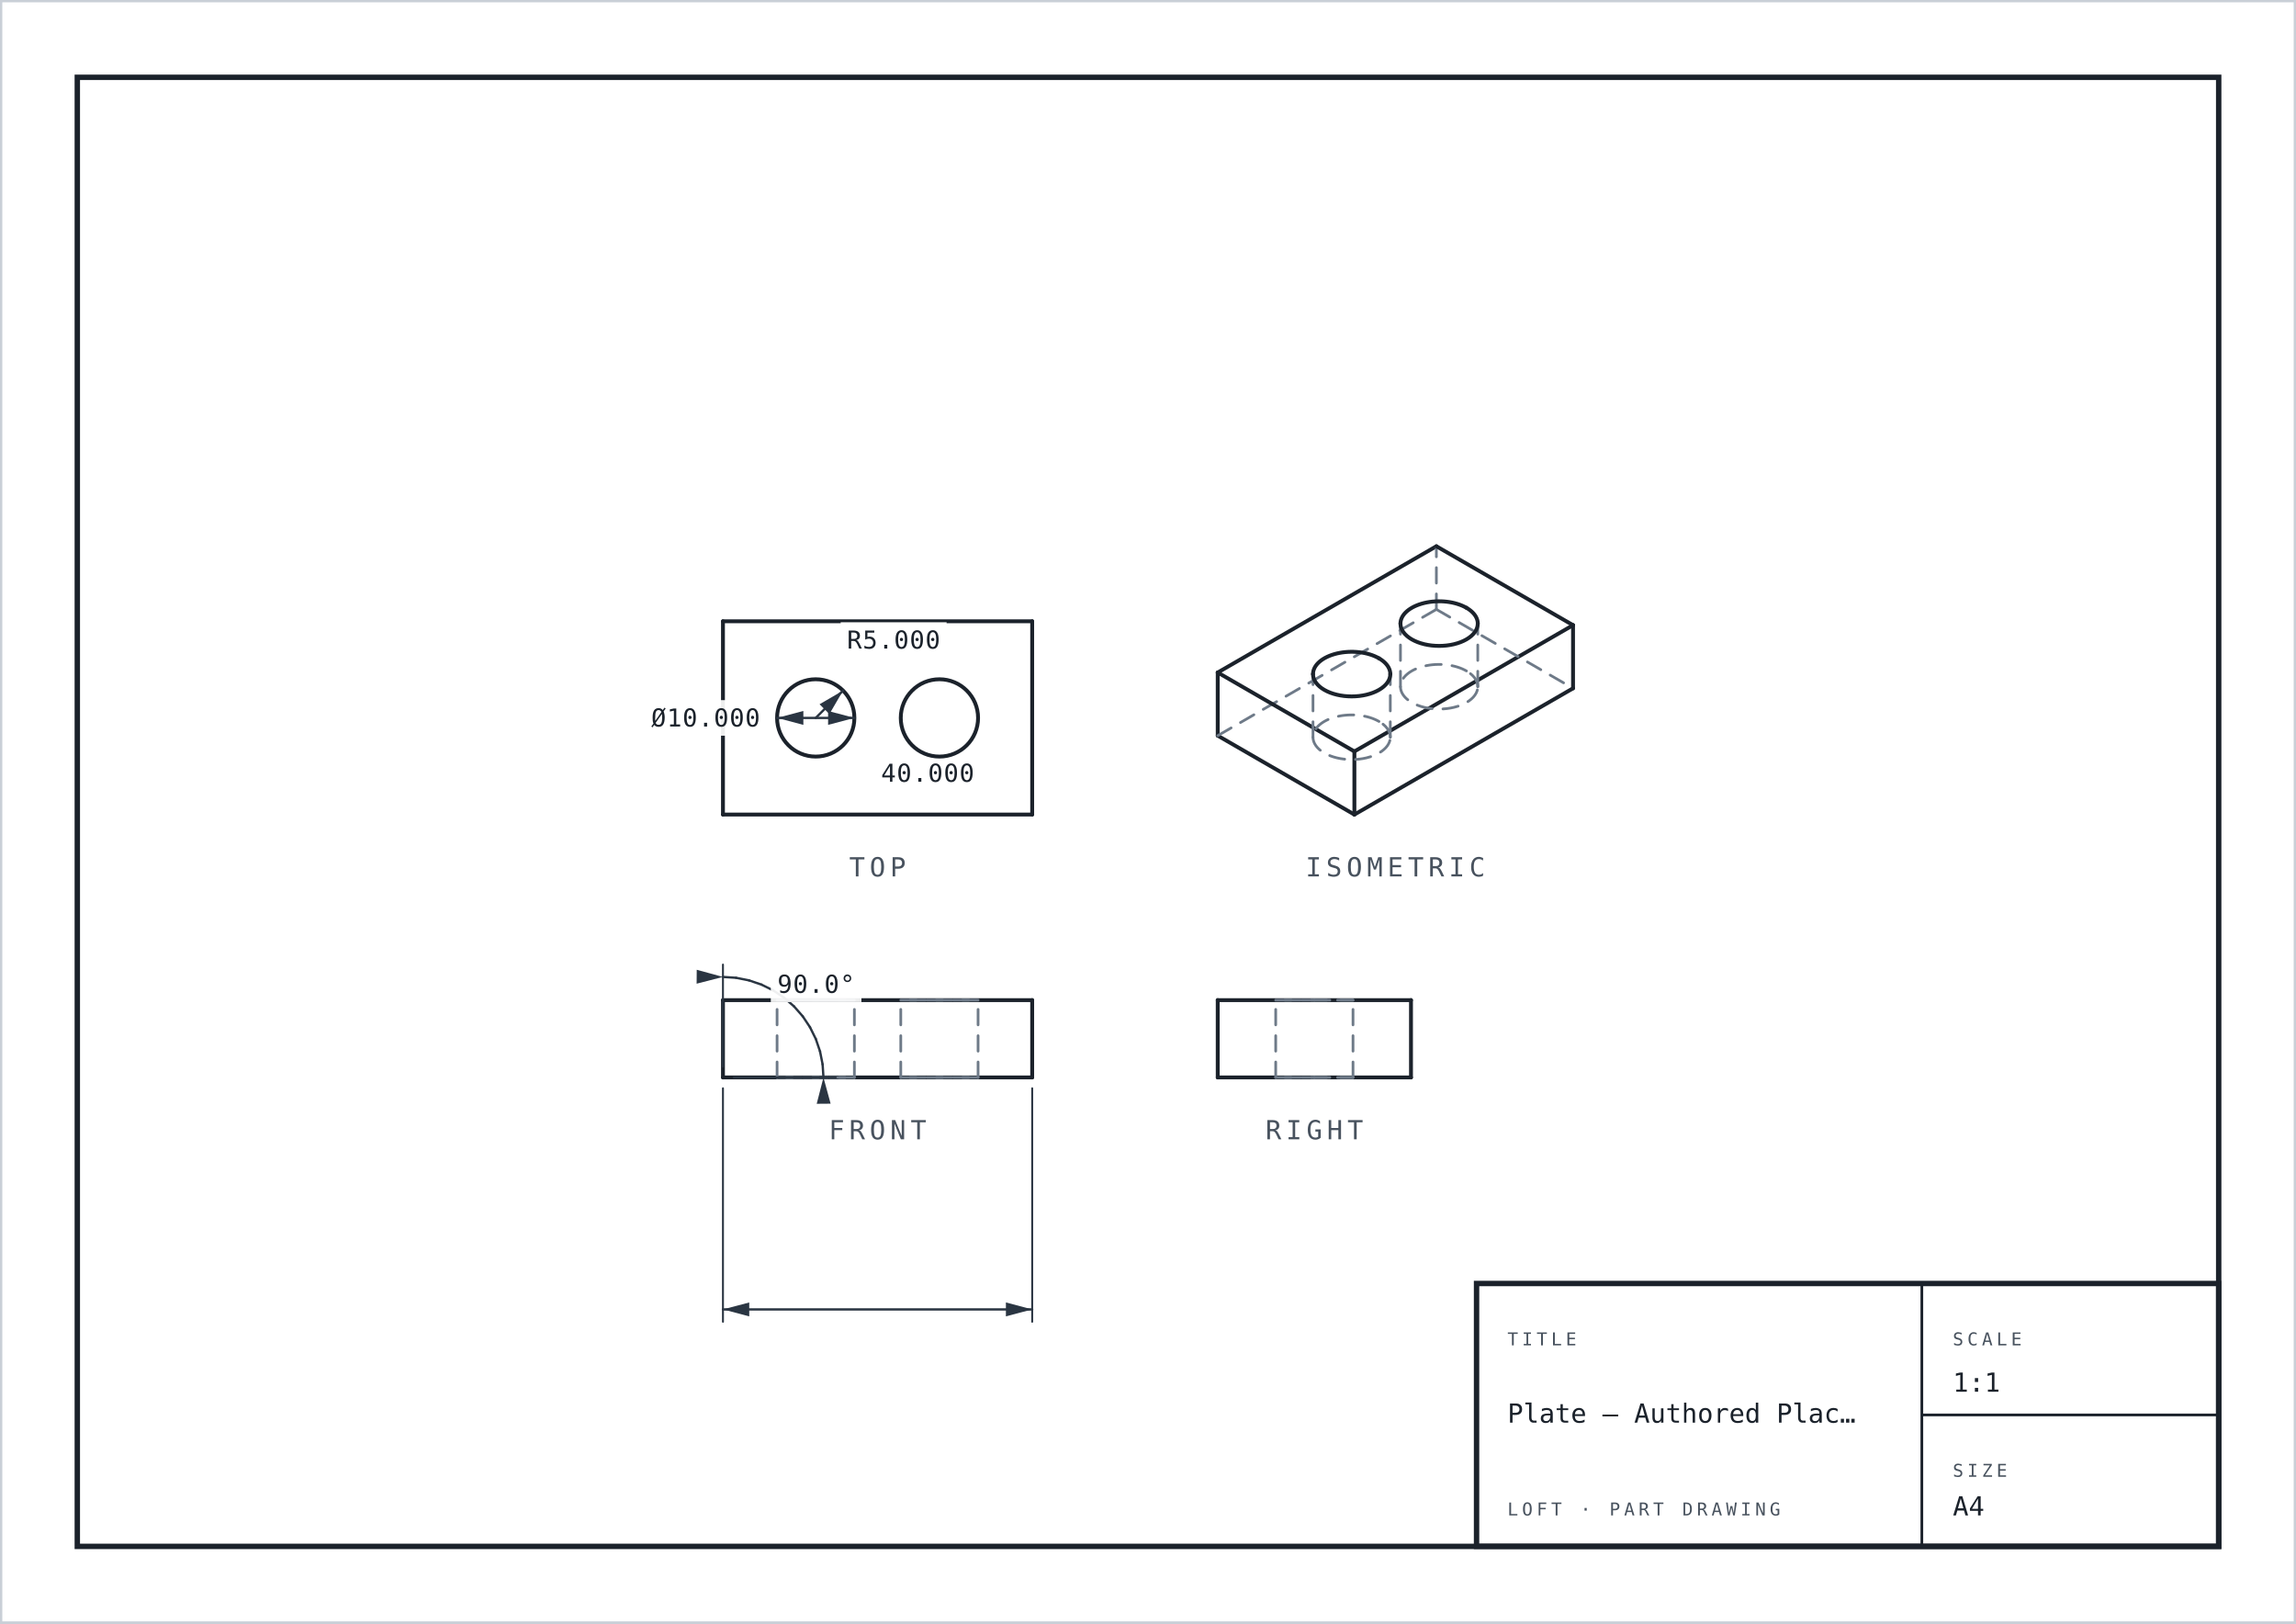
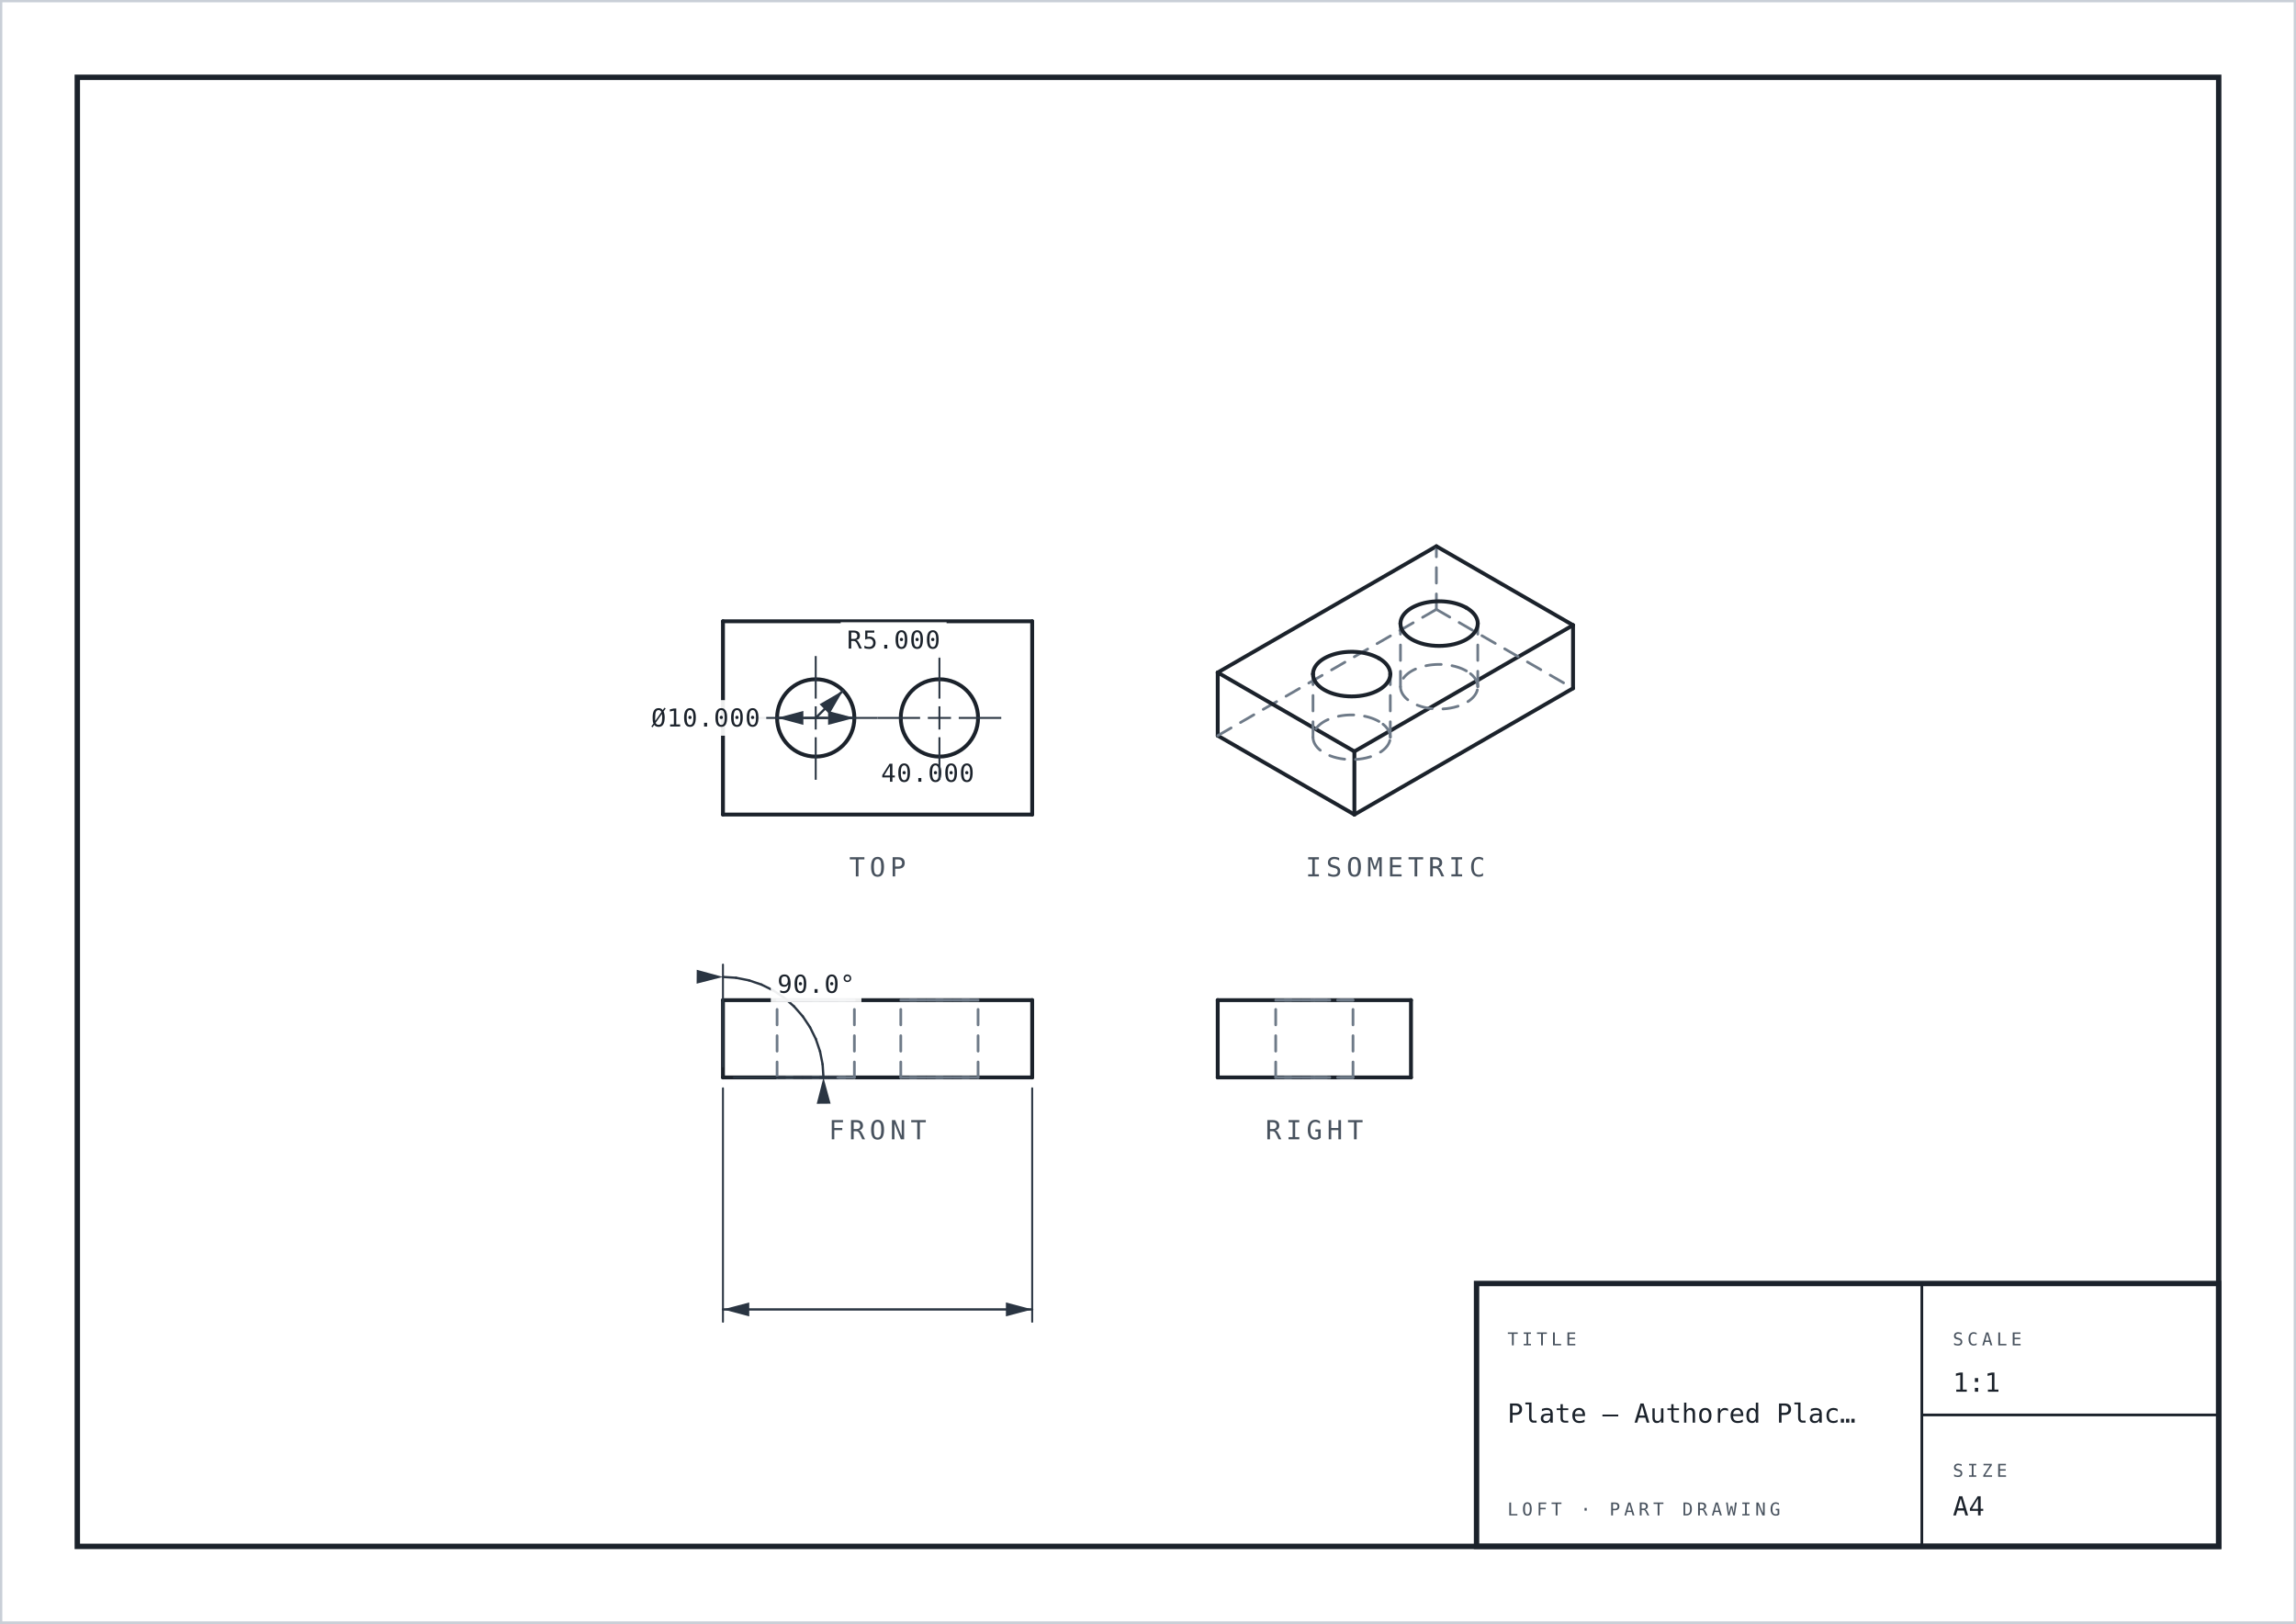
<svg xmlns="http://www.w3.org/2000/svg" viewBox="0 0 297 210" width="297mm" height="210mm" preserveAspectRatio="xMidYMid meet">
  <rect x="0" y="0" width="297" height="210" fill="#FFFFFF" stroke="#C9CFD7" stroke-width="0.6" />
  <rect data-testid="drawing-border" x="10" y="10" width="277" height="190" fill="none" stroke="#1B222B" stroke-width="0.7" />
  <g data-testid="drawing-view" data-view="front" data-view-error="false">
    <line x1="93.519" y1="139.351" x2="93.519" y2="129.351" stroke="#1B222B" stroke-width="0.5" fill="none" stroke-linecap="round" stroke-linejoin="round" />
    <line x1="93.519" y1="139.351" x2="133.519" y2="139.351" stroke="#1B222B" stroke-width="0.5" fill="none" stroke-linecap="round" stroke-linejoin="round" />
    <line x1="93.519" y1="129.351" x2="133.519" y2="129.351" stroke="#1B222B" stroke-width="0.5" fill="none" stroke-linecap="round" stroke-linejoin="round" />
    <line x1="100.519" y1="139.351" x2="100.519" y2="129.351" stroke="#6E7A88" stroke-width="0.35" stroke-dasharray="2 1.4" fill="none" stroke-linecap="round" stroke-linejoin="round" />
    <line x1="110.519" y1="139.351" x2="110.519" y2="129.351" stroke="#6E7A88" stroke-width="0.35" stroke-dasharray="2 1.4" fill="none" stroke-linecap="round" stroke-linejoin="round" />
    <line x1="116.519" y1="139.351" x2="116.519" y2="129.351" stroke="#6E7A88" stroke-width="0.35" stroke-dasharray="2 1.4" fill="none" stroke-linecap="round" stroke-linejoin="round" />
    <line x1="126.519" y1="139.351" x2="126.519" y2="129.351" stroke="#6E7A88" stroke-width="0.35" stroke-dasharray="2 1.4" fill="none" stroke-linecap="round" stroke-linejoin="round" />
    <line x1="133.519" y1="139.351" x2="133.519" y2="129.351" stroke="#1B222B" stroke-width="0.5" fill="none" stroke-linecap="round" stroke-linejoin="round" />
    <polyline points="100.519,139.351 100.574,139.351 100.629,139.351 100.76,139.351 100.922,139.351 101.126,139.351 101.386,139.351 101.659,139.351 102.006,139.351 102.352,139.351 102.757,139.351 103.172,139.351 103.614,139.351 104.076,139.351 104.546,139.351 105.032,139.351 105.519,139.351 106.006,139.351 106.493,139.351 106.962,139.351 107.424,139.351 107.866,139.351 108.281,139.351 108.686,139.351 109.032,139.351 109.379,139.351 109.652,139.351 109.912,139.351 110.116,139.351 110.278,139.351 110.409,139.351 110.464,139.351 110.519,139.351" stroke="#6E7A88" stroke-width="0.35" stroke-dasharray="2 1.4" fill="none" stroke-linecap="round" stroke-linejoin="round" />
    <polyline points="110.519,139.351 110.464,139.351 110.409,139.351 110.278,139.351 110.116,139.351 109.912,139.351 109.652,139.351 109.379,139.351 109.032,139.351 108.686,139.351 108.281,139.351 107.866,139.351 107.424,139.351 106.962,139.351 106.493,139.351 106.006,139.351 105.519,139.351 105.032,139.351 104.546,139.351 104.076,139.351 103.614,139.351 103.172,139.351 102.757,139.351 102.352,139.351 102.006,139.351 101.659,139.351 101.386,139.351 101.126,139.351 100.922,139.351 100.76,139.351 100.629,139.351 100.574,139.351 100.519,139.351" stroke="#6E7A88" stroke-width="0.35" stroke-dasharray="2 1.4" fill="none" stroke-linecap="round" stroke-linejoin="round" />
    <polyline points="100.519,129.351 100.574,129.351 100.629,129.351 100.76,129.351 100.922,129.351 101.126,129.351 101.386,129.351 101.659,129.351 102.006,129.351 102.352,129.351 102.757,129.351 103.172,129.351 103.614,129.351 104.076,129.351 104.546,129.351 105.032,129.351 105.519,129.351 106.006,129.351 106.493,129.351 106.962,129.351 107.424,129.351 107.866,129.351 108.281,129.351 108.686,129.351 109.032,129.351 109.379,129.351 109.652,129.351 109.912,129.351 110.116,129.351 110.278,129.351 110.409,129.351 110.464,129.351 110.519,129.351" stroke="#6E7A88" stroke-width="0.35" stroke-dasharray="2 1.4" fill="none" stroke-linecap="round" stroke-linejoin="round" />
    <polyline points="110.519,129.351 110.464,129.351 110.409,129.351 110.278,129.351 110.116,129.351 109.912,129.351 109.652,129.351 109.379,129.351 109.032,129.351 108.686,129.351 108.281,129.351 107.866,129.351 107.424,129.351 106.962,129.351 106.493,129.351 106.006,129.351 105.519,129.351 105.032,129.351 104.546,129.351 104.076,129.351 103.614,129.351 103.172,129.351 102.757,129.351 102.352,129.351 102.006,129.351 101.659,129.351 101.386,129.351 101.126,129.351 100.922,129.351 100.76,129.351 100.629,129.351 100.574,129.351 100.519,129.351" stroke="#6E7A88" stroke-width="0.35" stroke-dasharray="2 1.4" fill="none" stroke-linecap="round" stroke-linejoin="round" />
    <polyline points="116.519,139.351 116.574,139.351 116.629,139.351 116.76,139.351 116.922,139.351 117.126,139.351 117.386,139.351 117.659,139.351 118.006,139.351 118.352,139.351 118.757,139.351 119.172,139.351 119.614,139.351 120.076,139.351 120.546,139.351 121.032,139.351 121.519,139.351 122.006,139.351 122.493,139.351 122.962,139.351 123.424,139.351 123.866,139.351 124.281,139.351 124.686,139.351 125.032,139.351 125.379,139.351 125.652,139.351 125.912,139.351 126.116,139.351 126.278,139.351 126.409,139.351 126.464,139.351 126.519,139.351" stroke="#6E7A88" stroke-width="0.35" stroke-dasharray="2 1.4" fill="none" stroke-linecap="round" stroke-linejoin="round" />
    <polyline points="126.519,139.351 126.464,139.351 126.409,139.351 126.278,139.351 126.116,139.351 125.912,139.351 125.652,139.351 125.379,139.351 125.032,139.351 124.686,139.351 124.281,139.351 123.866,139.351 123.424,139.351 122.962,139.351 122.493,139.351 122.006,139.351 121.519,139.351 121.032,139.351 120.546,139.351 120.076,139.351 119.614,139.351 119.172,139.351 118.757,139.351 118.352,139.351 118.006,139.351 117.659,139.351 117.386,139.351 117.126,139.351 116.922,139.351 116.76,139.351 116.629,139.351 116.574,139.351 116.519,139.351" stroke="#6E7A88" stroke-width="0.35" stroke-dasharray="2 1.4" fill="none" stroke-linecap="round" stroke-linejoin="round" />
    <polyline points="116.519,129.351 116.574,129.351 116.629,129.351 116.76,129.351 116.922,129.351 117.126,129.351 117.386,129.351 117.659,129.351 118.006,129.351 118.352,129.351 118.757,129.351 119.172,129.351 119.614,129.351 120.076,129.351 120.546,129.351 121.032,129.351 121.519,129.351 122.006,129.351 122.493,129.351 122.962,129.351 123.424,129.351 123.866,129.351 124.281,129.351 124.686,129.351 125.032,129.351 125.379,129.351 125.652,129.351 125.912,129.351 126.116,129.351 126.278,129.351 126.409,129.351 126.464,129.351 126.519,129.351" stroke="#6E7A88" stroke-width="0.35" stroke-dasharray="2 1.4" fill="none" stroke-linecap="round" stroke-linejoin="round" />
    <polyline points="126.519,129.351 126.464,129.351 126.409,129.351 126.278,129.351 126.116,129.351 125.912,129.351 125.652,129.351 125.379,129.351 125.032,129.351 124.686,129.351 124.281,129.351 123.866,129.351 123.424,129.351 122.962,129.351 122.493,129.351 122.006,129.351 121.519,129.351 121.032,129.351 120.546,129.351 120.076,129.351 119.614,129.351 119.172,129.351 118.757,129.351 118.352,129.351 118.006,129.351 117.659,129.351 117.386,129.351 117.126,129.351 116.922,129.351 116.76,129.351 116.629,129.351 116.574,129.351 116.519,129.351" stroke="#6E7A88" stroke-width="0.35" stroke-dasharray="2 1.4" fill="none" stroke-linecap="round" stroke-linejoin="round" />
    <g data-testid="drawing-dimension" data-dimension-type="linear" data-dimension-value="40.000" data-foreshortened="false">
      <line x1="93.519" y1="140.751" x2="93.519" y2="170.951" stroke="#2A3542" stroke-width="0.25" stroke-linecap="round" />
      <line x1="133.519" y1="140.751" x2="133.519" y2="170.951" stroke="#2A3542" stroke-width="0.25" stroke-linecap="round" />
      <line x1="93.519" y1="169.351" x2="133.519" y2="169.351" stroke="#2A3542" stroke-width="0.3" stroke-linecap="round" />
      <polygon points="93.519,169.351 96.919,170.251 96.919,168.451" fill="#2A3542" />
      <polygon points="133.519,169.351 130.119,168.451 130.119,170.251" fill="#2A3542" />
      <g transform="rotate(0 120 100)">
        <rect x="113.148" y="97.7" width="13.704" height="4.6" fill="#FFFFFF" opacity="0.92" />
        <text data-testid="drawing-dimension-value" x="120" y="100" text-anchor="middle" dominant-baseline="central" fill="#1B222B" font-family="&quot;Fragment Mono&quot;, ui-monospace, monospace" font-size="3.2" letter-spacing="0.1">40.000</text>
      </g>
    </g>
    <g data-testid="drawing-dimension" data-dimension-type="angular" data-dimension-value="90.0°" data-foreshortened="false">
      <line x1="106.519" y1="139.351" x2="106.408" y2="137.654" stroke="#2A3542" stroke-width="0.3" stroke-linecap="round" />
      <line x1="106.408" y1="137.654" x2="106.076" y2="135.986" stroke="#2A3542" stroke-width="0.3" stroke-linecap="round" />
      <line x1="106.076" y1="135.986" x2="105.529" y2="134.376" stroke="#2A3542" stroke-width="0.3" stroke-linecap="round" />
      <line x1="105.529" y1="134.376" x2="104.777" y2="132.851" stroke="#2A3542" stroke-width="0.3" stroke-linecap="round" />
      <line x1="104.777" y1="132.851" x2="103.833" y2="131.437" stroke="#2A3542" stroke-width="0.3" stroke-linecap="round" />
      <line x1="103.833" y1="131.437" x2="102.711" y2="130.158" stroke="#2A3542" stroke-width="0.3" stroke-linecap="round" />
      <line x1="102.711" y1="130.158" x2="101.433" y2="129.037" stroke="#2A3542" stroke-width="0.3" stroke-linecap="round" />
      <line x1="101.433" y1="129.037" x2="100.019" y2="128.092" stroke="#2A3542" stroke-width="0.3" stroke-linecap="round" />
      <line x1="100.019" y1="128.092" x2="98.494" y2="127.34" stroke="#2A3542" stroke-width="0.3" stroke-linecap="round" />
      <line x1="98.494" y1="127.34" x2="96.884" y2="126.793" stroke="#2A3542" stroke-width="0.3" stroke-linecap="round" />
      <line x1="96.884" y1="126.793" x2="95.216" y2="126.462" stroke="#2A3542" stroke-width="0.3" stroke-linecap="round" />
      <line x1="95.216" y1="126.462" x2="93.519" y2="126.351" stroke="#2A3542" stroke-width="0.3" stroke-linecap="round" />
      <line x1="94.919" y1="139.351" x2="108.119" y2="139.351" stroke="#2A3542" stroke-width="0.25" stroke-linecap="round" />
      <line x1="93.519" y1="137.951" x2="93.519" y2="124.751" stroke="#2A3542" stroke-width="0.25" stroke-linecap="round" />
      <polygon points="106.519,139.351 105.646,142.757 107.446,142.743" fill="#2A3542" />
      <polygon points="93.519,126.351 90.126,125.424 90.112,127.224" fill="#2A3542" />
      <g transform="rotate(0 105.5681 127.3015)">
        <rect x="99.708" y="125.001" width="11.72" height="4.6" fill="#FFFFFF" opacity="0.92" />
        <text data-testid="drawing-dimension-value" x="105.568" y="127.302" text-anchor="middle" dominant-baseline="central" fill="#1B222B" font-family="&quot;Fragment Mono&quot;, ui-monospace, monospace" font-size="3.2" letter-spacing="0.1">90.0°</text>
      </g>
    </g>
    <text data-testid="drawing-view-label" x="113.519" y="147.351" text-anchor="middle" fill="#48525E" font-family="&quot;Fragment Mono&quot;, ui-monospace, monospace" font-size="3.4" letter-spacing="0.6">FRONT</text>
  </g>
  <g data-testid="drawing-view" data-view="top" data-view-error="false">
    <line x1="93.519" y1="105.351" x2="93.519" y2="80.351" stroke="#1B222B" stroke-width="0.5" fill="none" stroke-linecap="round" stroke-linejoin="round" />
    <line x1="93.519" y1="105.351" x2="133.519" y2="105.351" stroke="#1B222B" stroke-width="0.5" fill="none" stroke-linecap="round" stroke-linejoin="round" />
    <line x1="93.519" y1="80.351" x2="133.519" y2="80.351" stroke="#1B222B" stroke-width="0.5" fill="none" stroke-linecap="round" stroke-linejoin="round" />
    <line x1="133.519" y1="105.351" x2="133.519" y2="80.351" stroke="#1B222B" stroke-width="0.5" fill="none" stroke-linecap="round" stroke-linejoin="round" />
    <circle cx="105.519" cy="92.851" r="5" stroke="#1B222B" stroke-width="0.5" fill="none" stroke-linecap="round" stroke-linejoin="round" />
    <circle cx="121.519" cy="92.851" r="5" stroke="#1B222B" stroke-width="0.5" fill="none" stroke-linecap="round" stroke-linejoin="round" />
+     <g data-testid="drawing-centre-marks">
+       <g data-testid="drawing-centre-mark" cx="105.519" cy="92.851">
+         <line x1="97.519" y1="92.851" x2="103.019" y2="92.851" stroke="#2A3542" stroke-width="0.25" stroke-linecap="butt" />
+         <line x1="104.019" y1="92.851" x2="107.019" y2="92.851" stroke="#2A3542" stroke-width="0.25" stroke-linecap="butt" />
+         <line x1="108.019" y1="92.851" x2="113.519" y2="92.851" stroke="#2A3542" stroke-width="0.25" stroke-linecap="butt" />
+         <line x1="105.519" y1="84.851" x2="105.519" y2="90.351" stroke="#2A3542" stroke-width="0.25" stroke-linecap="butt" />
+         <line x1="105.519" y1="91.351" x2="105.519" y2="94.351" stroke="#2A3542" stroke-width="0.25" stroke-linecap="butt" />
+         <line x1="105.519" y1="95.351" x2="105.519" y2="100.851" stroke="#2A3542" stroke-width="0.25" stroke-linecap="butt" />
+       </g>
+       <g data-testid="drawing-centre-mark" cx="121.519" cy="92.851">
+         <line x1="113.519" y1="92.851" x2="119.019" y2="92.851" stroke="#2A3542" stroke-width="0.25" stroke-linecap="butt" />
+         <line x1="120.019" y1="92.851" x2="123.019" y2="92.851" stroke="#2A3542" stroke-width="0.25" stroke-linecap="butt" />
+         <line x1="124.019" y1="92.851" x2="129.519" y2="92.851" stroke="#2A3542" stroke-width="0.25" stroke-linecap="butt" />
+         <line x1="121.519" y1="84.851" x2="121.519" y2="90.351" stroke="#2A3542" stroke-width="0.25" stroke-linecap="butt" />
+         <line x1="121.519" y1="91.351" x2="121.519" y2="94.351" stroke="#2A3542" stroke-width="0.25" stroke-linecap="butt" />
+         <line x1="121.519" y1="95.351" x2="121.519" y2="100.851" stroke="#2A3542" stroke-width="0.25" stroke-linecap="butt" />
+       </g>
+     </g>
    <g data-testid="drawing-dimension" data-dimension-type="diameter" data-dimension-value="Ø10.000" data-foreshortened="false">
      <line x1="100.519" y1="92.851" x2="110.519" y2="92.851" stroke="#2A3542" stroke-width="0.3" stroke-linecap="round" />
      <polygon points="100.519,92.851 103.919,93.751 103.919,91.951" fill="#2A3542" />
      <polygon points="110.519,92.851 107.119,91.951 107.119,93.751" fill="#2A3542" />
      <g transform="rotate(0 91.275 92.8506)">
        <rect x="83.431" y="90.551" width="15.688" height="4.6" fill="#FFFFFF" opacity="0.92" />
        <text data-testid="drawing-dimension-value" x="91.275" y="92.851" text-anchor="middle" dominant-baseline="central" fill="#1B222B" font-family="&quot;Fragment Mono&quot;, ui-monospace, monospace" font-size="3.2" letter-spacing="0.1">Ø10.000</text>
      </g>
    </g>
    <g data-testid="drawing-dimension" data-dimension-type="radius" data-dimension-value="R5.000" data-foreshortened="false">
      <line x1="105.519" y1="92.851" x2="109.055" y2="89.315" stroke="#2A3542" stroke-width="0.3" stroke-linecap="round" />
      <polygon points="109.055,89.315 106.014,91.083 107.287,92.356" fill="#2A3542" />
      <g transform="rotate(0 115.5967 82.7729)">
        <rect x="108.745" y="80.473" width="13.704" height="4.6" fill="#FFFFFF" opacity="0.92" />
        <text data-testid="drawing-dimension-value" x="115.597" y="82.773" text-anchor="middle" dominant-baseline="central" fill="#1B222B" font-family="&quot;Fragment Mono&quot;, ui-monospace, monospace" font-size="3.2" letter-spacing="0.1">R5.000</text>
      </g>
    </g>
    <text data-testid="drawing-view-label" x="113.519" y="113.351" text-anchor="middle" fill="#48525E" font-family="&quot;Fragment Mono&quot;, ui-monospace, monospace" font-size="3.4" letter-spacing="0.6">TOP</text>
  </g>
  <g data-testid="drawing-view" data-view="right" data-view-error="false">
    <line x1="157.519" y1="139.351" x2="157.519" y2="129.351" stroke="#1B222B" stroke-width="0.5" fill="none" stroke-linecap="round" stroke-linejoin="round" />
    <line x1="157.519" y1="139.351" x2="182.519" y2="139.351" stroke="#1B222B" stroke-width="0.5" fill="none" stroke-linecap="round" stroke-linejoin="round" />
    <line x1="157.519" y1="129.351" x2="182.519" y2="129.351" stroke="#1B222B" stroke-width="0.5" fill="none" stroke-linecap="round" stroke-linejoin="round" />
    <line x1="165.019" y1="139.351" x2="165.019" y2="129.351" stroke="#6E7A88" stroke-width="0.35" stroke-dasharray="2 1.4" fill="none" stroke-linecap="round" stroke-linejoin="round" />
    <line x1="175.019" y1="139.351" x2="175.019" y2="129.351" stroke="#6E7A88" stroke-width="0.35" stroke-dasharray="2 1.4" fill="none" stroke-linecap="round" stroke-linejoin="round" />
    <line x1="182.519" y1="139.351" x2="182.519" y2="129.351" stroke="#1B222B" stroke-width="0.5" fill="none" stroke-linecap="round" stroke-linejoin="round" />
    <polyline points="165.019,139.351 165.033,139.351 165.047,139.351 165.08,139.351 165.121,139.351 165.173,139.351 165.241,139.351 165.313,139.351 165.407,139.351 165.501,139.351 165.616,139.351 165.735,139.351 165.867,139.351 166.008,139.351 166.157,139.351 166.32,139.351 166.483,139.351 166.666,139.351 166.849,139.351 167.044,139.351 167.244,139.351 167.451,139.351 167.666,139.351 167.882,139.351 168.109,139.351 168.335,139.351 168.57,139.351 168.805,139.351 169.045,139.351 169.286,139.351 169.529,139.351 169.774,139.351 170.019,139.351" stroke="#6E7A88" stroke-width="0.35" stroke-dasharray="2 1.4" fill="none" stroke-linecap="round" stroke-linejoin="round" />
    <polyline points="175.019,139.351 174.964,139.351 174.909,139.351 174.778,139.351 174.616,139.351 174.412,139.351 174.152,139.351 173.879,139.351 173.532,139.351 173.186,139.351 172.781,139.351 172.366,139.351 171.924,139.351 171.462,139.351 170.993,139.351 170.506,139.351 170.019,139.351 169.532,139.351 169.046,139.351 168.576,139.351 168.114,139.351 167.672,139.351 167.257,139.351 166.852,139.351 166.506,139.351 166.159,139.351 165.887,139.351 165.626,139.351 165.422,139.351 165.26,139.351 165.129,139.351 165.074,139.351 165.019,139.351" stroke="#6E7A88" stroke-width="0.35" stroke-dasharray="2 1.4" fill="none" stroke-linecap="round" stroke-linejoin="round" />
    <polyline points="165.019,129.351 165.033,129.351 165.047,129.351 165.08,129.351 165.121,129.351 165.173,129.351 165.241,129.351 165.313,129.351 165.407,129.351 165.501,129.351 165.616,129.351 165.735,129.351 165.867,129.351 166.008,129.351 166.157,129.351 166.32,129.351 166.483,129.351 166.666,129.351 166.849,129.351 167.044,129.351 167.244,129.351 167.451,129.351 167.666,129.351 167.882,129.351 168.109,129.351 168.335,129.351 168.57,129.351 168.805,129.351 169.045,129.351 169.286,129.351 169.529,129.351 169.774,129.351 170.019,129.351" stroke="#6E7A88" stroke-width="0.35" stroke-dasharray="2 1.4" fill="none" stroke-linecap="round" stroke-linejoin="round" />
    <polyline points="175.019,129.351 174.964,129.351 174.909,129.351 174.778,129.351 174.616,129.351 174.412,129.351 174.152,129.351 173.879,129.351 173.532,129.351 173.186,129.351 172.781,129.351 172.366,129.351 171.924,129.351 171.462,129.351 170.993,129.351 170.506,129.351 170.019,129.351 169.532,129.351 169.046,129.351 168.576,129.351 168.114,129.351 167.672,129.351 167.257,129.351 166.852,129.351 166.506,129.351 166.159,129.351 165.887,129.351 165.626,129.351 165.422,129.351 165.26,129.351 165.129,129.351 165.074,129.351 165.019,129.351" stroke="#6E7A88" stroke-width="0.35" stroke-dasharray="2 1.4" fill="none" stroke-linecap="round" stroke-linejoin="round" />
    <polyline points="170.019,139.351 170.264,139.351 170.509,139.351 170.752,139.351 170.993,139.351 171.233,139.351 171.468,139.351 171.703,139.351 171.929,139.351 172.156,139.351 172.373,139.351 172.587,139.351 172.793,139.351 172.994,139.351 173.189,139.351 173.372,139.351 173.555,139.351 173.718,139.351 173.881,139.351 174.03,139.351 174.172,139.351 174.304,139.351 174.422,139.351 174.537,139.351 174.631,139.351 174.725,139.351 174.797,139.351 174.865,139.351 174.917,139.351 174.958,139.351 174.992,139.351 175.005,139.351 175.019,139.351" stroke="#6E7A88" stroke-width="0.35" stroke-dasharray="2 1.4" fill="none" stroke-linecap="round" stroke-linejoin="round" />
    <polyline points="170.019,129.351 170.264,129.351 170.509,129.351 170.752,129.351 170.993,129.351 171.233,129.351 171.468,129.351 171.703,129.351 171.929,129.351 172.156,129.351 172.373,129.351 172.587,129.351 172.793,129.351 172.994,129.351 173.189,129.351 173.372,129.351 173.555,129.351 173.718,129.351 173.881,129.351 174.03,129.351 174.172,129.351 174.304,129.351 174.422,129.351 174.537,129.351 174.631,129.351 174.725,129.351 174.797,129.351 174.865,129.351 174.917,129.351 174.958,129.351 174.992,129.351 175.005,129.351 175.019,129.351" stroke="#6E7A88" stroke-width="0.35" stroke-dasharray="2 1.4" fill="none" stroke-linecap="round" stroke-linejoin="round" />
    <text data-testid="drawing-view-label" x="170.019" y="147.351" text-anchor="middle" fill="#48525E" font-family="&quot;Fragment Mono&quot;, ui-monospace, monospace" font-size="3.4" letter-spacing="0.6">RIGHT</text>
  </g>
  <g data-testid="drawing-view" data-view="iso" data-view-error="false">
    <line x1="157.519" y1="95.144" x2="157.519" y2="86.979" stroke="#1B222B" stroke-width="0.5" fill="none" stroke-linecap="round" stroke-linejoin="round" />
    <line x1="157.519" y1="95.144" x2="175.197" y2="105.351" stroke="#1B222B" stroke-width="0.5" fill="none" stroke-linecap="round" stroke-linejoin="round" />
    <line x1="157.519" y1="95.144" x2="185.803" y2="78.814" stroke="#6E7A88" stroke-width="0.35" stroke-dasharray="2 1.4" fill="none" stroke-linecap="round" stroke-linejoin="round" />
    <line x1="157.519" y1="86.979" x2="175.197" y2="97.186" stroke="#1B222B" stroke-width="0.5" fill="none" stroke-linecap="round" stroke-linejoin="round" />
    <line x1="157.519" y1="86.979" x2="185.803" y2="70.649" stroke="#1B222B" stroke-width="0.5" fill="none" stroke-linecap="round" stroke-linejoin="round" />
    <line x1="169.843" y1="95.349" x2="169.843" y2="87.183" stroke="#6E7A88" stroke-width="0.35" stroke-dasharray="2 1.4" fill="none" stroke-linecap="round" stroke-linejoin="round" />
    <line x1="175.197" y1="105.351" x2="175.197" y2="97.186" stroke="#1B222B" stroke-width="0.5" fill="none" stroke-linecap="round" stroke-linejoin="round" />
    <line x1="175.197" y1="105.351" x2="203.481" y2="89.021" stroke="#1B222B" stroke-width="0.5" fill="none" stroke-linecap="round" stroke-linejoin="round" />
    <line x1="175.197" y1="97.186" x2="203.481" y2="80.856" stroke="#1B222B" stroke-width="0.5" fill="none" stroke-linecap="round" stroke-linejoin="round" />
    <line x1="179.843" y1="95.349" x2="179.843" y2="87.183" stroke="#6E7A88" stroke-width="0.35" stroke-dasharray="2 1.4" fill="none" stroke-linecap="round" stroke-linejoin="round" />
    <line x1="181.157" y1="88.817" x2="181.157" y2="80.651" stroke="#6E7A88" stroke-width="0.35" stroke-dasharray="2 1.4" fill="none" stroke-linecap="round" stroke-linejoin="round" />
    <line x1="185.803" y1="78.814" x2="185.803" y2="70.649" stroke="#6E7A88" stroke-width="0.35" stroke-dasharray="2 1.4" fill="none" stroke-linecap="round" stroke-linejoin="round" />
    <line x1="185.803" y1="78.814" x2="203.481" y2="89.021" stroke="#6E7A88" stroke-width="0.35" stroke-dasharray="2 1.4" fill="none" stroke-linecap="round" stroke-linejoin="round" />
    <line x1="185.803" y1="70.649" x2="203.481" y2="80.856" stroke="#1B222B" stroke-width="0.5" fill="none" stroke-linecap="round" stroke-linejoin="round" />
    <line x1="191.157" y1="88.817" x2="191.157" y2="80.651" stroke="#6E7A88" stroke-width="0.35" stroke-dasharray="2 1.4" fill="none" stroke-linecap="round" stroke-linejoin="round" />
    <line x1="203.481" y1="89.021" x2="203.481" y2="80.856" stroke="#1B222B" stroke-width="0.5" fill="none" stroke-linecap="round" stroke-linejoin="round" />
    <polyline points="178.379,93.307 178.109,93.163 177.822,93.03 177.518,92.91 177.2,92.803 176.869,92.709 176.528,92.63 176.177,92.566 175.819,92.517 175.455,92.483 175.089,92.465 174.72,92.463 174.353,92.476 173.988,92.504 173.628,92.548 173.275,92.607 172.93,92.681 172.595,92.77 172.273,92.872 171.964,92.988 171.671,93.117 171.395,93.258 171.138,93.41 170.901,93.572 170.686,93.745 170.493,93.926 170.323,94.114 170.178,94.309 170.058,94.51 169.965,94.716 169.897,94.925 169.857,95.136 169.843,95.349" stroke="#6E7A88" stroke-width="0.35" stroke-dasharray="2 1.4" fill="none" stroke-linecap="round" stroke-linejoin="round" />
    <polyline points="169.843,95.349 169.867,95.631 169.939,95.912 170.058,96.186 170.224,96.453 170.434,96.709 170.686,96.952 170.978,97.18 171.308,97.39 171.671,97.58 172.065,97.749 172.486,97.894 172.93,98.016 173.392,98.111 173.868,98.18 174.353,98.221 174.843,98.235 175.333,98.221 175.819,98.18 176.295,98.111 176.757,98.016 177.2,97.894 177.621,97.749 178.015,97.58 178.379,97.39 178.708,97.18 179,96.952 179.253,96.709 179.463,96.453 179.628,96.186 179.747,95.912 179.819,95.631 179.843,95.349" stroke="#6E7A88" stroke-width="0.35" stroke-dasharray="2 1.4" fill="none" stroke-linecap="round" stroke-linejoin="round" />
    <polyline points="178.379,85.142 178.109,84.998 177.822,84.865 177.518,84.745 177.2,84.638 176.869,84.544 176.528,84.466 176.177,84.401 175.819,84.352 175.455,84.319 175.089,84.3 174.72,84.298 174.353,84.311 173.988,84.339 173.628,84.383 173.275,84.442 172.93,84.516 172.595,84.605 172.273,84.707 171.964,84.823 171.671,84.952 171.395,85.093 171.138,85.245 170.901,85.407 170.686,85.58 170.493,85.761 170.323,85.949 170.178,86.145 170.058,86.346 169.965,86.551 169.897,86.76 169.857,86.971 169.843,87.183" stroke="#1B222B" stroke-width="0.5" fill="none" stroke-linecap="round" stroke-linejoin="round" />
    <polyline points="169.843,87.183 169.867,87.466 169.939,87.747 170.058,88.022 170.224,88.288 170.434,88.544 170.686,88.787 170.978,89.015 171.308,89.225 171.671,89.415 172.065,89.584 172.486,89.729 172.93,89.85 173.392,89.946 173.868,90.015 174.353,90.056 174.843,90.07 175.333,90.056 175.819,90.015 176.295,89.946 176.757,89.85 177.2,89.729 177.621,89.584 178.015,89.415 178.379,89.225 178.708,89.015 179,88.787 179.253,88.544 179.463,88.288 179.628,88.022 179.747,87.747 179.819,87.466 179.843,87.183" stroke="#1B222B" stroke-width="0.5" fill="none" stroke-linecap="round" stroke-linejoin="round" />
    <polyline points="179.843,95.349 179.842,95.278 179.837,95.207 179.83,95.136 179.819,95.066 179.805,94.995 179.789,94.925 179.769,94.855 179.747,94.785 179.722,94.716 179.693,94.647 179.662,94.579 179.628,94.51 179.591,94.443 179.551,94.376 179.508,94.309 179.463,94.244 179.414,94.179 179.363,94.114 179.309,94.051 179.253,93.988 179.194,93.926 179.132,93.864 179.067,93.804 179,93.745 178.931,93.686 178.859,93.629 178.785,93.572 178.708,93.517 178.629,93.463 178.548,93.41 178.464,93.358 178.379,93.307" stroke="#6E7A88" stroke-width="0.35" stroke-dasharray="2 1.4" fill="none" stroke-linecap="round" stroke-linejoin="round" />
    <polyline points="179.843,87.183 179.842,87.113 179.837,87.042 179.83,86.971 179.819,86.901 179.805,86.83 179.789,86.76 179.769,86.69 179.747,86.62 179.722,86.551 179.693,86.482 179.662,86.414 179.628,86.346 179.591,86.278 179.551,86.211 179.508,86.145 179.463,86.079 179.414,86.014 179.363,85.949 179.309,85.886 179.253,85.823 179.194,85.761 179.132,85.699 179.067,85.639 179,85.58 178.931,85.521 178.859,85.464 178.785,85.407 178.708,85.352 178.629,85.298 178.548,85.245 178.464,85.193 178.379,85.142" stroke="#1B222B" stroke-width="0.5" fill="none" stroke-linecap="round" stroke-linejoin="round" />
    <polyline points="189.692,86.775 189.423,86.631 189.135,86.498 188.832,86.378 188.514,86.271 188.183,86.177 187.841,86.099 187.49,86.034 187.132,85.985 186.769,85.951 186.402,85.933 186.034,85.931 185.667,85.944 185.302,85.972 184.942,86.016 184.588,86.075 184.243,86.15 183.909,86.238 183.586,86.34 183.278,86.456 182.985,86.585 182.709,86.726 182.452,86.878 182.215,87.04 182,87.213 181.806,87.394 181.637,87.582 181.492,87.778 181.372,87.978 181.278,88.184 181.211,88.393 181.17,88.604 181.157,88.817" stroke="#6E7A88" stroke-width="0.35" stroke-dasharray="2 1.4" fill="none" stroke-linecap="round" stroke-linejoin="round" />
    <polyline points="181.157,88.817 181.181,89.099 181.253,89.38 181.372,89.654 181.537,89.921 181.747,90.177 182,90.42 182.292,90.648 182.621,90.858 182.985,91.048 183.379,91.217 183.8,91.362 184.243,91.484 184.705,91.579 185.181,91.648 185.667,91.689 186.157,91.703 186.647,91.689 187.132,91.648 187.608,91.579 188.07,91.484 188.514,91.362 188.935,91.217 189.329,91.048 189.692,90.858 190.022,90.648 190.314,90.42 190.566,90.177 190.776,89.921 190.942,89.654 191.061,89.38 191.133,89.099 191.157,88.817" stroke="#6E7A88" stroke-width="0.35" stroke-dasharray="2 1.4" fill="none" stroke-linecap="round" stroke-linejoin="round" />
    <polyline points="189.692,78.61 189.423,78.466 189.135,78.333 188.832,78.213 188.514,78.106 188.183,78.012 187.841,77.933 187.49,77.869 187.132,77.82 186.769,77.787 186.402,77.768 186.034,77.766 185.667,77.779 185.302,77.807 184.942,77.851 184.588,77.91 184.243,77.984 183.909,78.073 183.586,78.175 183.278,78.291 182.985,78.42 182.709,78.561 182.452,78.713 182.215,78.876 182,79.048 181.806,79.229 181.637,79.417 181.492,79.613 181.372,79.814 181.278,80.019 181.211,80.228 181.17,80.439 181.157,80.651" stroke="#1B222B" stroke-width="0.5" fill="none" stroke-linecap="round" stroke-linejoin="round" />
    <polyline points="181.157,80.651 181.181,80.934 181.253,81.215 181.372,81.49 181.537,81.756 181.747,82.012 182,82.255 182.292,82.483 182.621,82.693 182.985,82.883 183.379,83.052 183.8,83.197 184.243,83.319 184.705,83.414 185.181,83.483 185.667,83.524 186.157,83.538 186.647,83.524 187.132,83.483 187.608,83.414 188.07,83.319 188.514,83.197 188.935,83.052 189.329,82.883 189.692,82.693 190.022,82.483 190.314,82.255 190.566,82.012 190.776,81.756 190.942,81.49 191.061,81.215 191.133,80.934 191.157,80.651" stroke="#1B222B" stroke-width="0.5" fill="none" stroke-linecap="round" stroke-linejoin="round" />
    <polyline points="191.157,88.817 191.155,88.746 191.151,88.675 191.143,88.604 191.133,88.534 191.119,88.463 191.103,88.393 191.083,88.323 191.061,88.253 191.035,88.184 191.007,88.115 190.976,88.047 190.942,87.978 190.905,87.911 190.865,87.844 190.822,87.778 190.776,87.712 190.728,87.647 190.677,87.582 190.623,87.519 190.566,87.456 190.507,87.394 190.446,87.332 190.381,87.272 190.314,87.213 190.245,87.154 190.173,87.097 190.099,87.04 190.022,86.985 189.943,86.931 189.862,86.878 189.778,86.826 189.692,86.775" stroke="#6E7A88" stroke-width="0.35" stroke-dasharray="2 1.4" fill="none" stroke-linecap="round" stroke-linejoin="round" />
    <polyline points="191.157,80.651 191.155,80.581 191.151,80.51 191.143,80.439 191.133,80.369 191.119,80.298 191.103,80.228 191.083,80.158 191.061,80.088 191.035,80.019 191.007,79.95 190.976,79.882 190.942,79.814 190.905,79.746 190.865,79.679 190.822,79.613 190.776,79.547 190.728,79.482 190.677,79.417 190.623,79.354 190.566,79.291 190.507,79.229 190.446,79.167 190.381,79.107 190.314,79.048 190.245,78.989 190.173,78.932 190.099,78.876 190.022,78.82 189.943,78.766 189.862,78.713 189.778,78.661 189.692,78.61" stroke="#1B222B" stroke-width="0.5" fill="none" stroke-linecap="round" stroke-linejoin="round" />
    <text data-testid="drawing-view-label" x="180.5" y="113.351" text-anchor="middle" fill="#48525E" font-family="&quot;Fragment Mono&quot;, ui-monospace, monospace" font-size="3.4" letter-spacing="0.6">ISOMETRIC</text>
  </g>
  <g data-testid="drawing-title-block">
    <rect x="191" y="166" width="96" height="34" fill="none" stroke="#1B222B" stroke-width="0.7" />
    <line x1="248.6" y1="166" x2="248.6" y2="200" stroke="#1B222B" stroke-width="0.35" />
    <line x1="248.6" y1="183" x2="287" y2="183" stroke="#1B222B" stroke-width="0.35" />
    <text x="195" y="174" fill="#48525E" font-family="&quot;Fragment Mono&quot;, ui-monospace, monospace" font-size="2.3" letter-spacing="0.5">TITLE</text>
    <text data-testid="title-block-name" x="195" y="184" fill="#1B222B" font-family="&quot;Fragment Mono&quot;, ui-monospace, monospace" font-size="3.4">Plate — Authored Plac…</text>
    <text x="195" y="196" fill="#48525E" font-family="&quot;Fragment Mono&quot;, ui-monospace, monospace" font-size="2.3" letter-spacing="0.5">LOFT · PART DRAWING</text>
    <text x="252.6" y="174" fill="#48525E" font-family="&quot;Fragment Mono&quot;, ui-monospace, monospace" font-size="2.3" letter-spacing="0.5">SCALE</text>
    <text data-testid="title-block-scale" x="252.6" y="180" fill="#1B222B" font-family="&quot;Fragment Mono&quot;, ui-monospace, monospace" font-size="3.4">1:1</text>
    <text x="252.6" y="191" fill="#48525E" font-family="&quot;Fragment Mono&quot;, ui-monospace, monospace" font-size="2.3" letter-spacing="0.5">SIZE</text>
    <text x="252.6" y="196" fill="#1B222B" font-family="&quot;Fragment Mono&quot;, ui-monospace, monospace" font-size="3.4">A4</text>
  </g>
</svg>
